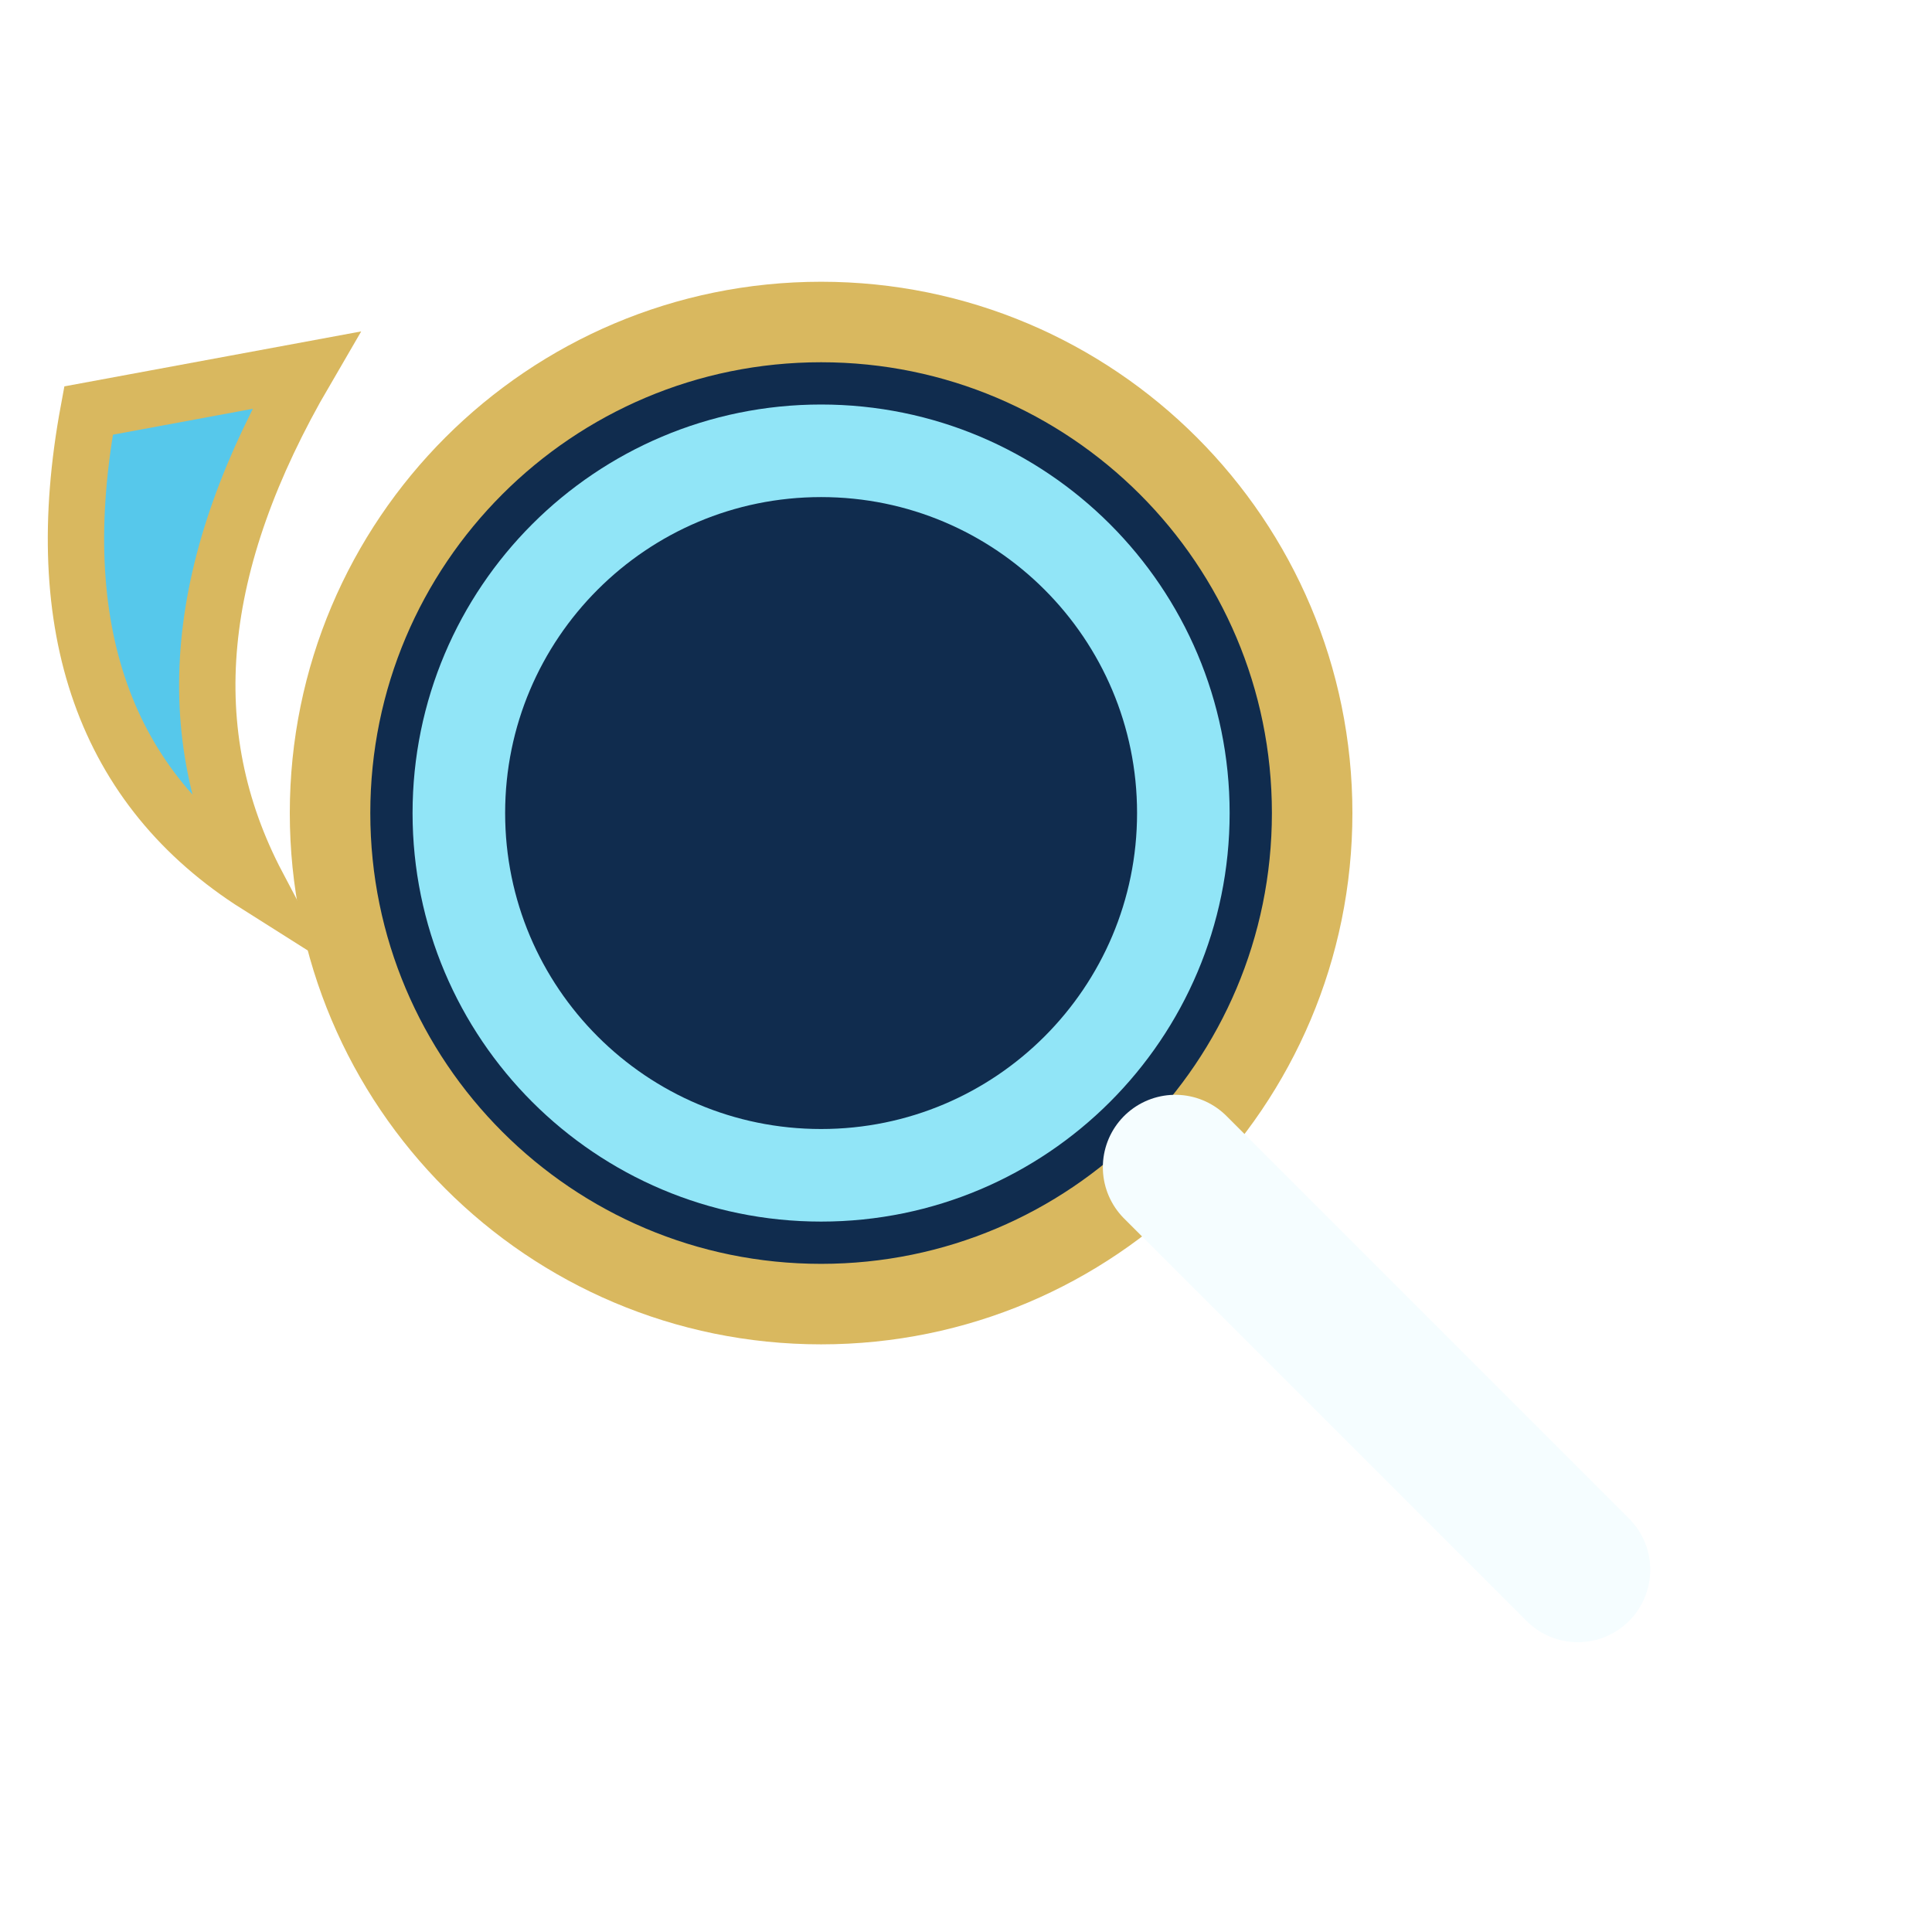
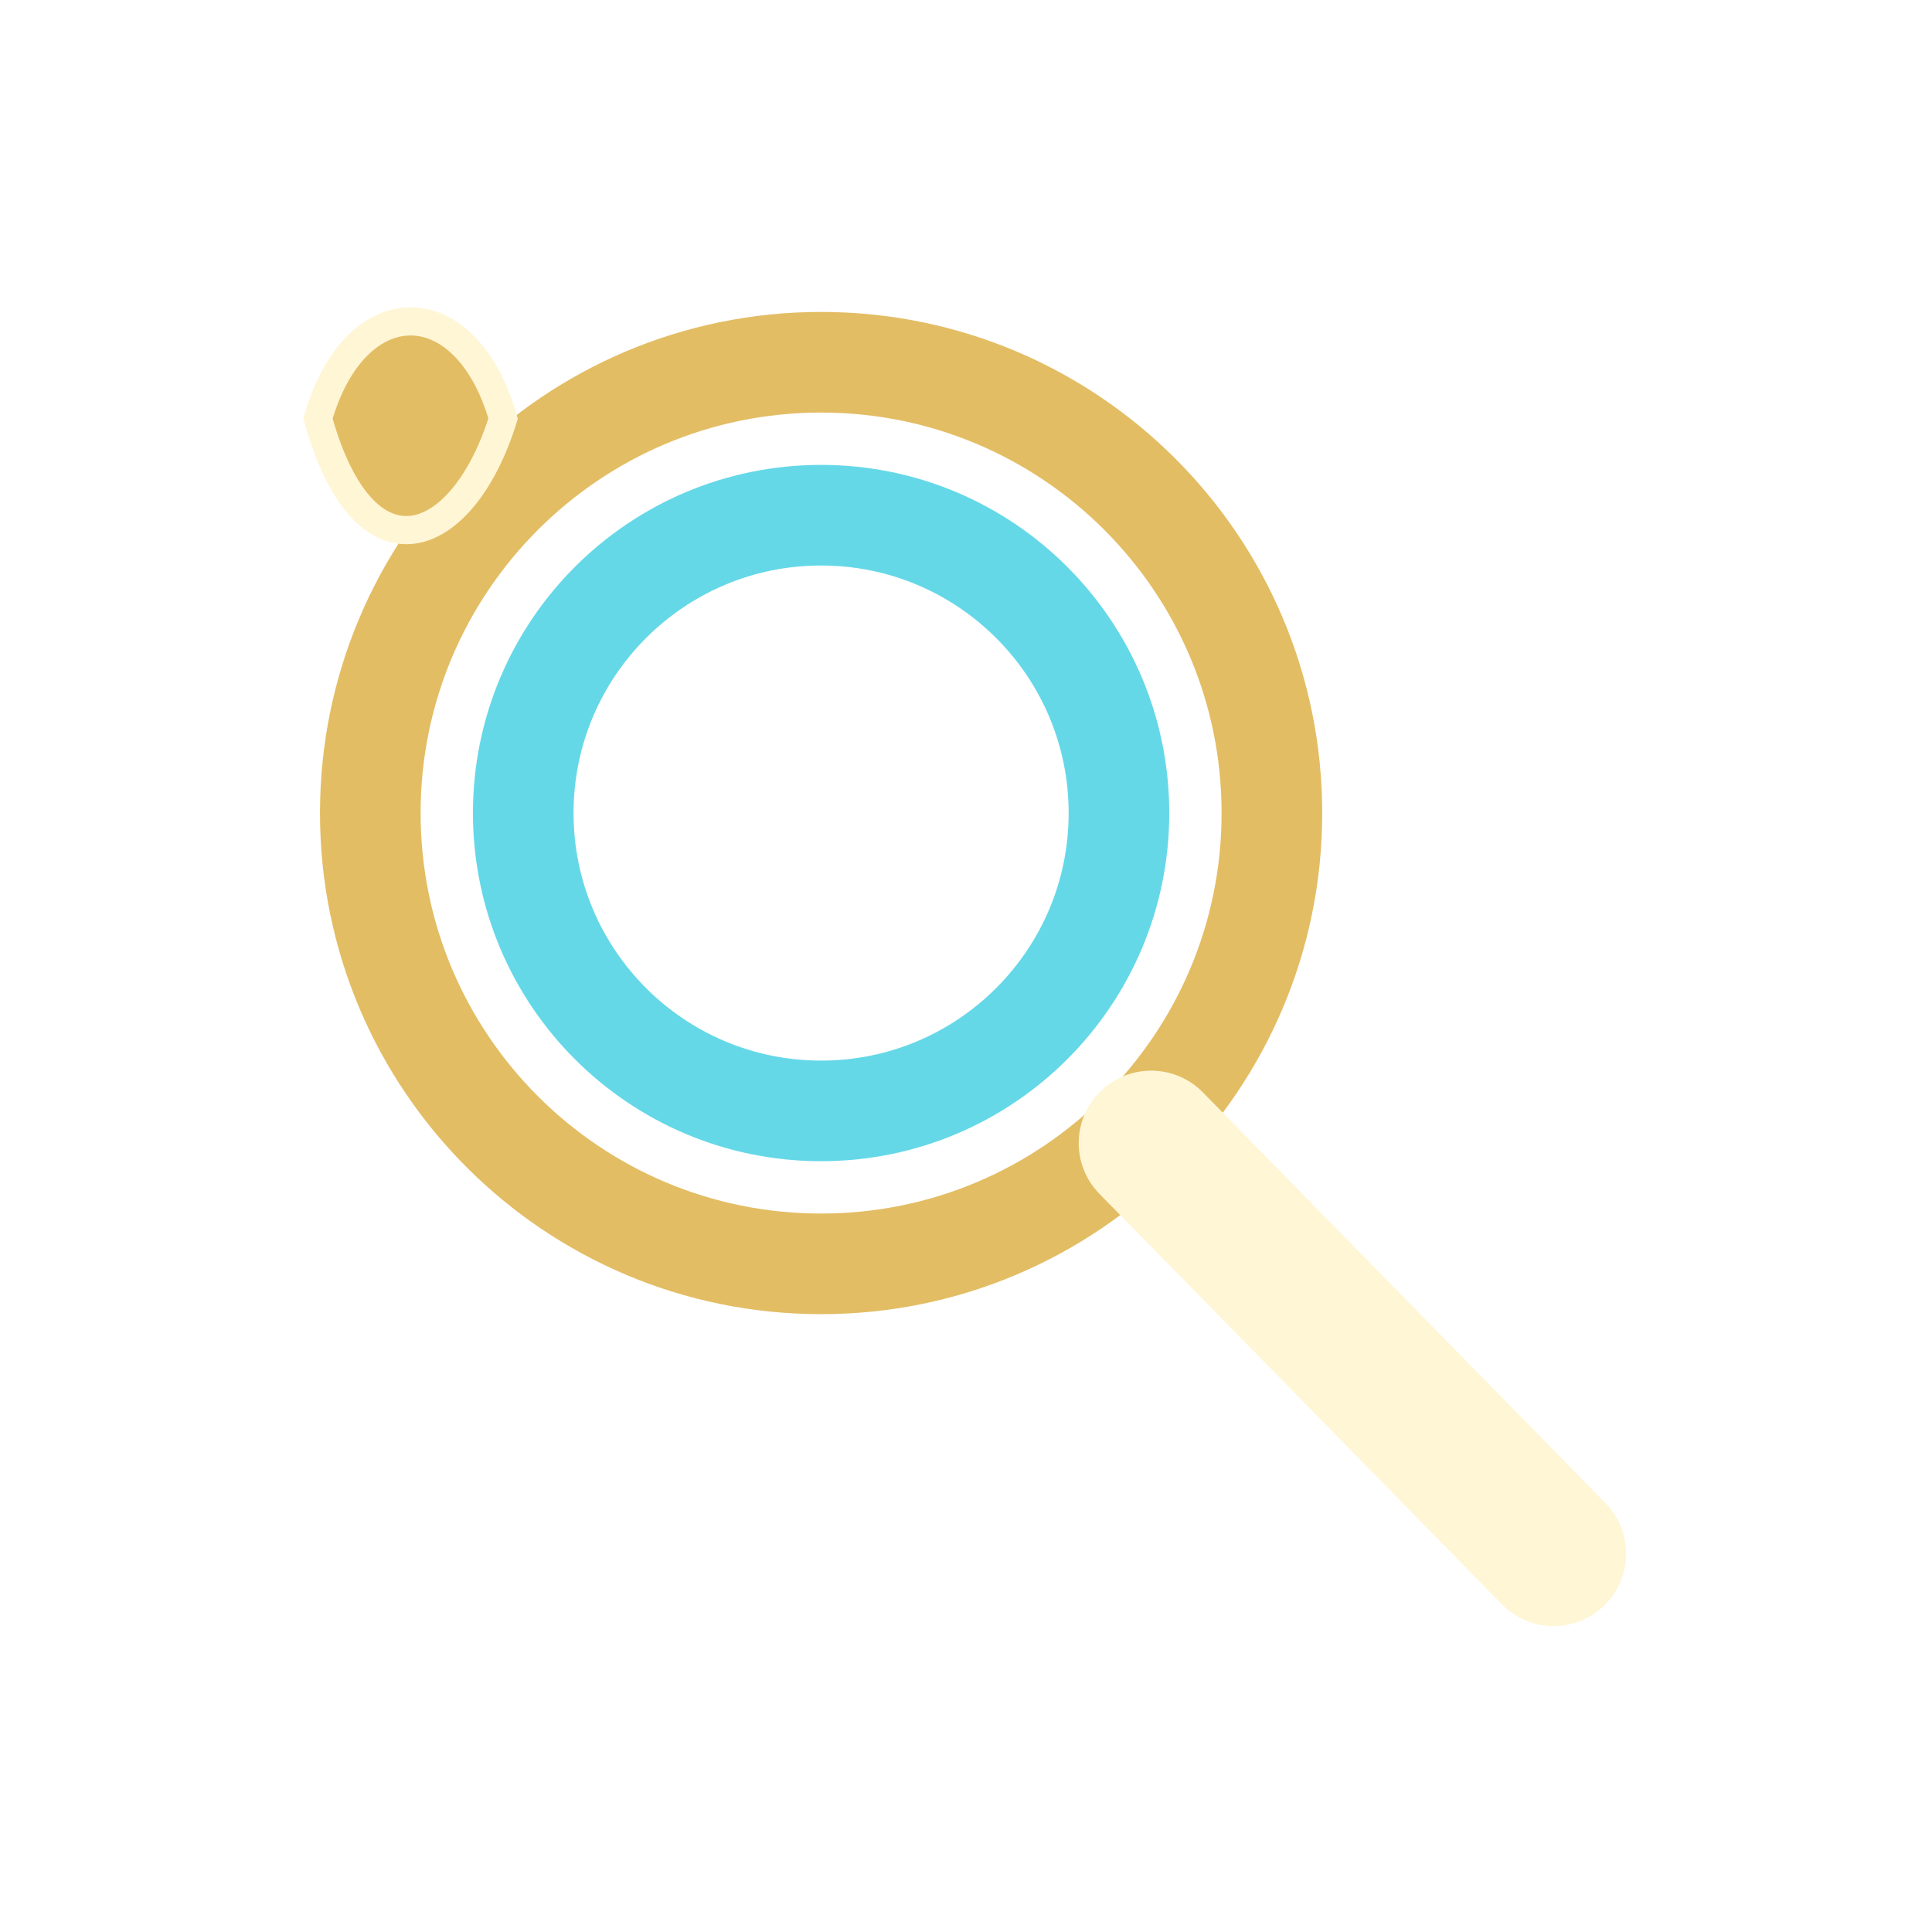
- <svg xmlns="http://www.w3.org/2000/svg" class="dream-xuan-svg" viewBox="0 0 24 24" aria-hidden="true" focusable="false">
-   <circle cx="10.2" cy="10.1" r="6.1" fill="#102c4e" stroke="#d9b85f" stroke-width="1" />
-   <circle cx="10.2" cy="10.1" r="4.5" fill="none" stroke="#91e5f7" stroke-width="1.15" />
-   <path d="m14.6 14.5 5 5" stroke="#f5fdff" stroke-width="1.8" stroke-linecap="round" />
-   <path d="M3.8 4.6C2.4 7 2.2 9.1 3.2 11 1.3 9.8.6 7.8 1.1 5.1l2.7-.5Z" fill="#56c8eb" stroke="#d9b85f" stroke-width=".7" />
+ <svg xmlns="http://www.w3.org/2000/svg" class="dream-suisui-svg" viewBox="0 0 24 24" aria-hidden="true" focusable="false">
+   <circle cx="10.2" cy="10.1" r="5.6" fill="none" stroke="#e3bd64" stroke-width="1.25" />
+   <circle cx="10.2" cy="10.1" r="3.7" fill="none" stroke="#65d8e8" stroke-width="1.25" />
+   <path d="m14.3 14.2 5 5.1" stroke="#fff6d6" stroke-width="1.8" stroke-linecap="round" />
+   <path d="M3.95 5.2c0.46-1.61 1.84-1.61 2.3 0-.5 1.61-1.725 2.07-2.3 0Z" fill="#e3bd64" stroke="#fff6d6" stroke-width=".35" />
</svg>
